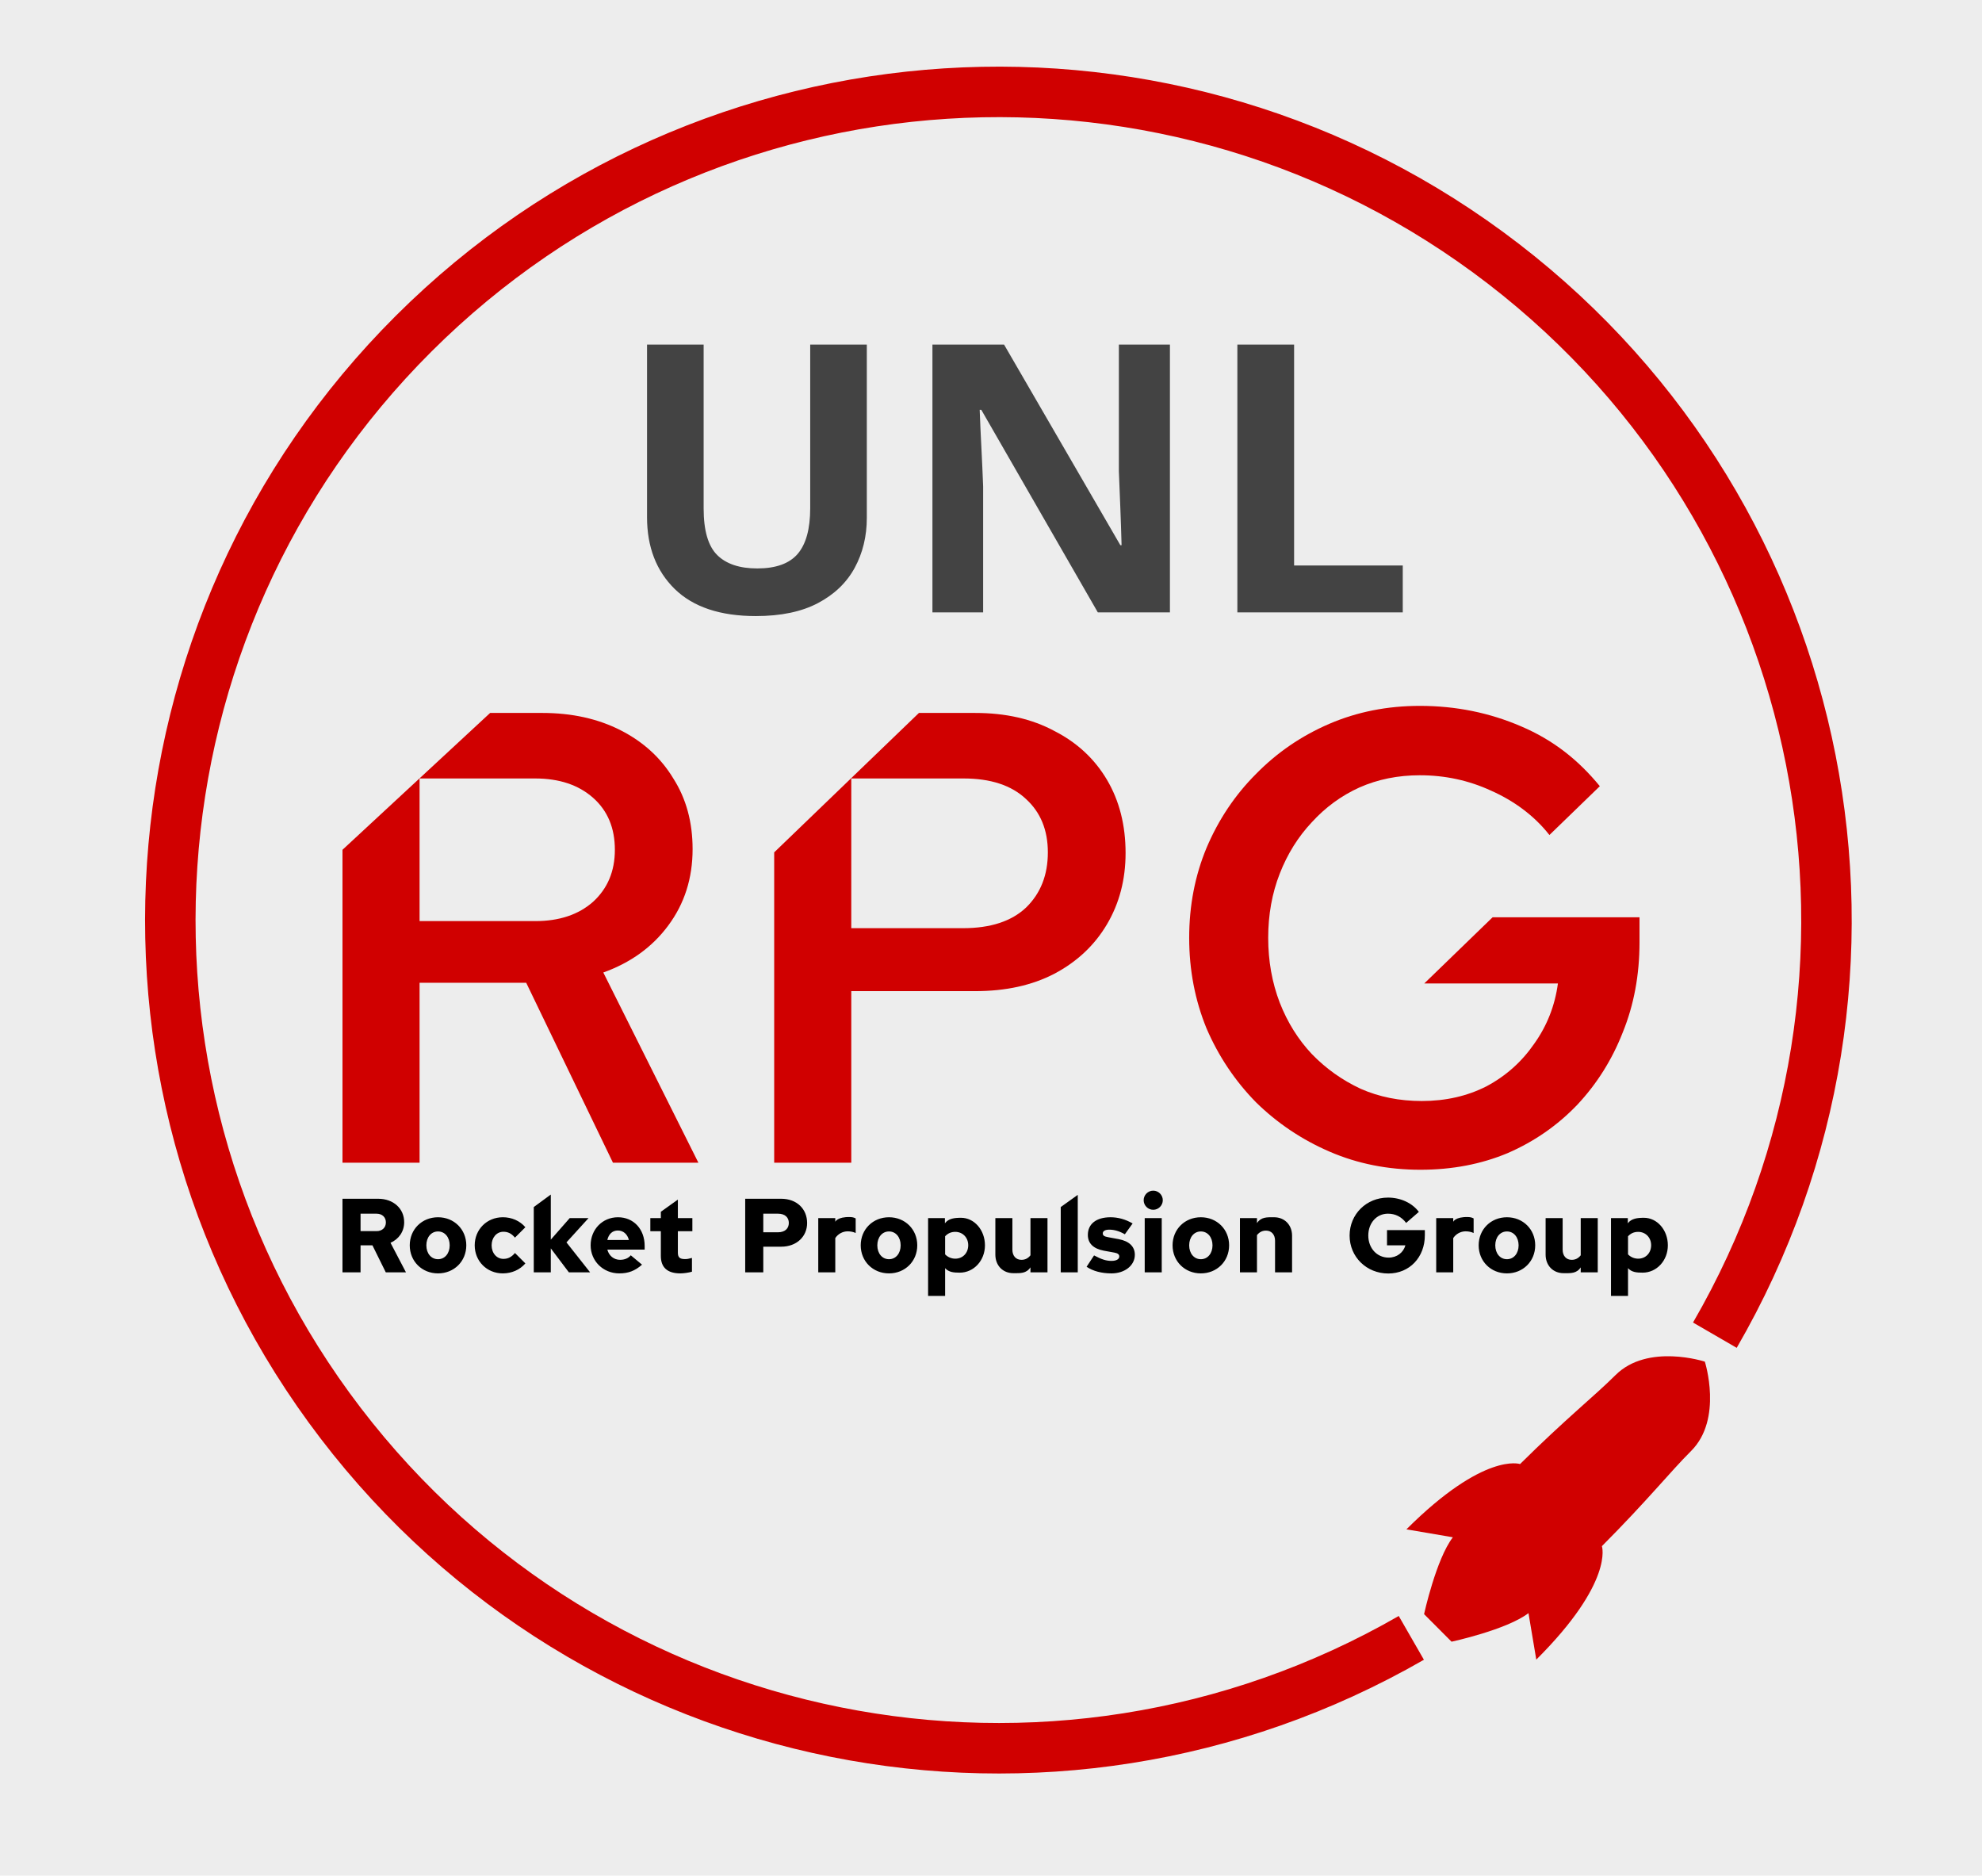
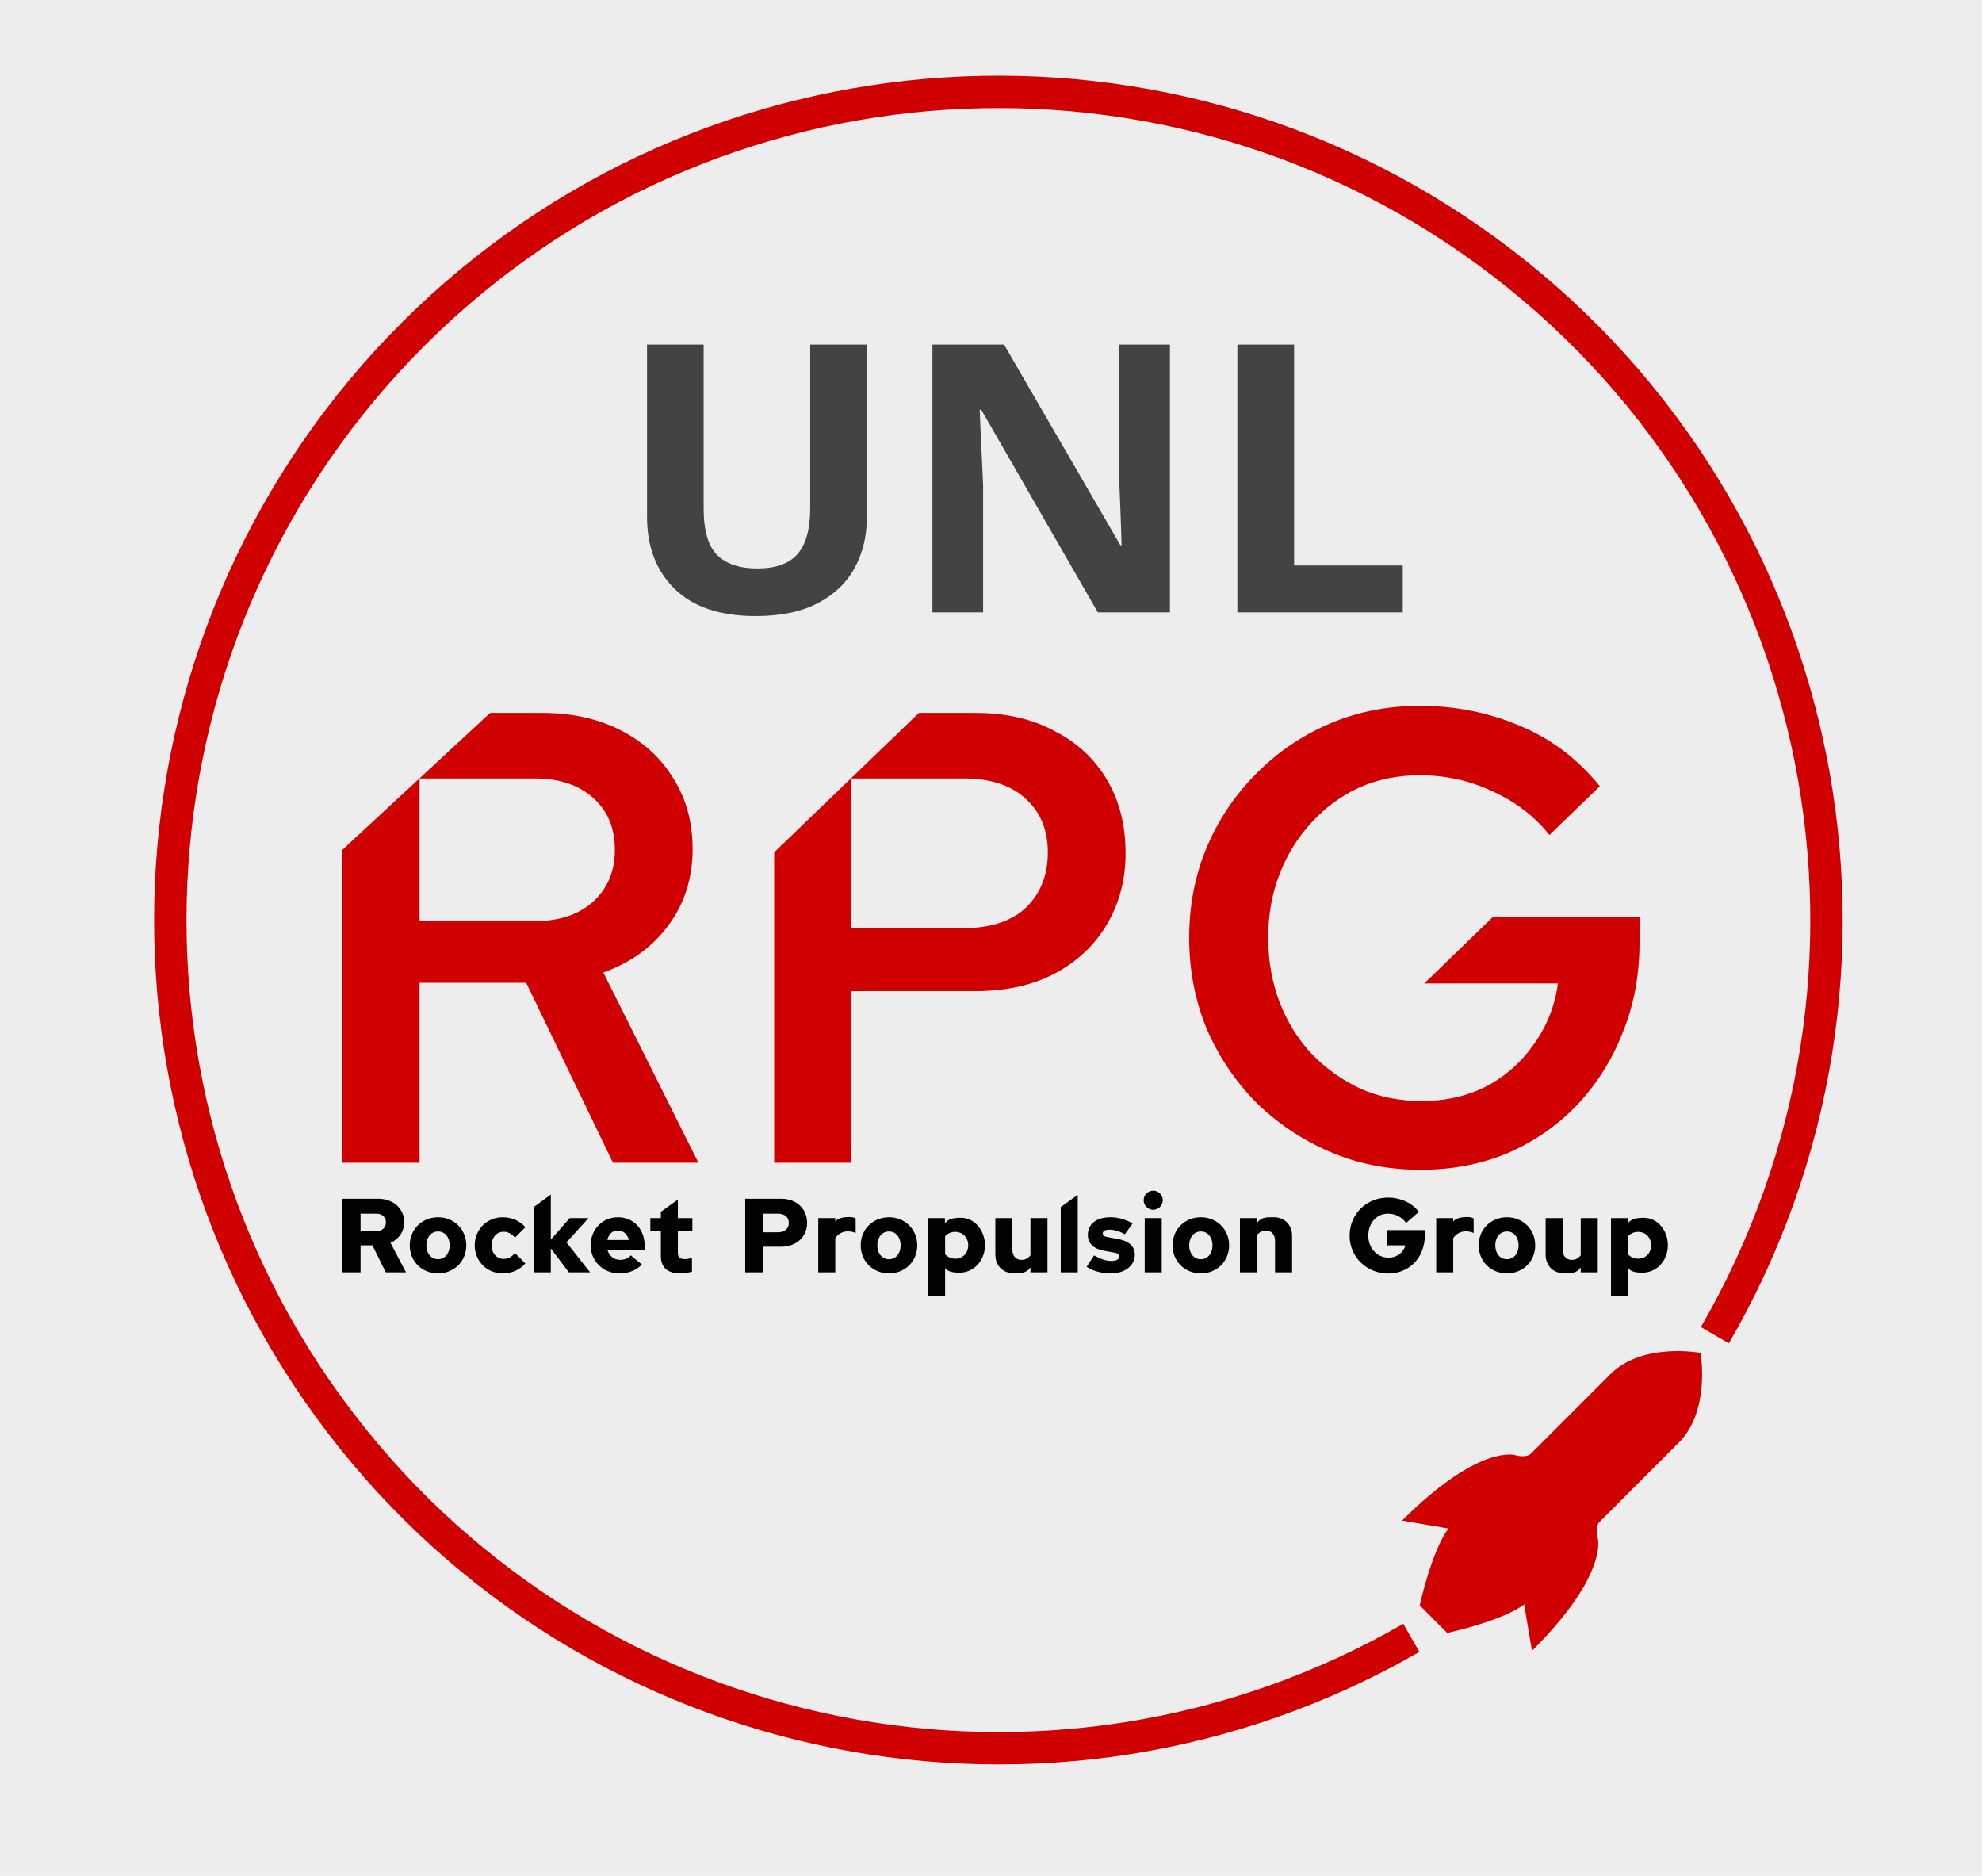
<svg xmlns="http://www.w3.org/2000/svg" width="251.661mm" height="238.125mm" viewBox="0 0 251.661 238.125" version="1.1" id="svg1">
  <defs id="defs1" />
  <g id="layer1" transform="translate(20.90209,-29.63333)">
    <rect style="fill:#ededed;fill-opacity:1;stroke-width:0.51" id="rect6-0" width="251.661" height="238.125" x="-20.902" y="29.633" />
    <path id="path1-3-2" style="font-weight:bold;font-size:23.181px;font-family:'Red Hat Text';-inkscape-font-specification:'Red Hat Text Bold';stroke-width:0.417" d="m 101.118,184.24 c -0.827,0 -1.588,0.087 -2.042,0.701 v -0.661 h -2.135 v 9.882 h 2.162 v -3.528 c 0.454,0.52 1.108,0.572 1.855,0.572 1.788,0 3.203,-1.535 3.203,-3.47 0,-1.935 -1.348,-3.497 -3.043,-3.497 z m -0.721,1.788 c 0.934,0 1.641,0.721 1.641,1.695 0,0.988 -0.694,1.708 -1.641,1.708 -0.507,0 -0.961,-0.2 -1.294,-0.547 v -2.296 c 0.347,-0.374 0.761,-0.561 1.294,-0.561 z m 65.091,-1.882 c -1.602,-0.04 -1.868,0.599 -1.868,0.599 v -0.466 h -2.162 v 6.886 h 2.162 v -4.351 c 0.347,-0.52 0.934,-0.854 1.575,-0.854 0.374,0 0.747,0.08 1.014,0.214 v -1.855 c -0.267,-0.133 -0.414,-0.16 -0.721,-0.173 z m -39.961,-3.35 c -0.667,0 -1.214,0.547 -1.214,1.214 0,0.667 0.547,1.214 1.214,1.214 0.667,0 1.215,-0.547 1.215,-1.214 0,-0.667 -0.547,-1.214 -1.215,-1.214 z m -76.492,0.494 -2.162,1.588 v 8.288 h 2.162 v -3.043 l 2.295,3.043 h 2.696 l -3.003,-3.803 2.803,-3.083 h -2.389 l -2.402,2.736 z m 66.91,0.04 -2.162,1.548 v 8.288 h 2.162 z m 39.387,0.347 c -2.736,0 -4.871,2.108 -4.871,4.818 0,2.709 2.148,4.818 4.911,4.818 2.696,0 4.644,-2.055 4.644,-4.858 v -0.654 h -4.805 v 1.935 h 2.335 c -0.254,0.921 -1.081,1.561 -2.135,1.561 -1.481,0 -2.576,-1.201 -2.576,-2.803 0,-1.588 1.054,-2.776 2.496,-2.776 0.921,0 1.721,0.387 2.309,1.174 l 1.615,-1.401 c -0.867,-1.161 -2.362,-1.815 -3.924,-1.815 z m -132.748,0.147 v 9.342 h 2.295 v -3.43 h 1.508 l 1.695,3.43 H 30.645 l -1.962,-3.75 c 1.054,-0.467 1.735,-1.428 1.735,-2.616 0,-1.735 -1.375,-2.976 -3.296,-2.976 z m 51.135,0 v 9.342 h 2.296 v -3.256 h 2.269 c 1.988,0 3.296,-1.308 3.296,-3.003 0,-1.788 -1.308,-3.083 -3.296,-3.083 z m -8.55,0.107 -2.162,1.548 3.1e-4,0.801 h -1.335 v 1.668 h 1.335 v 3.136 c 0,1.468 0.841,2.215 2.469,2.215 0.44,0 1.081,-0.093 1.481,-0.214 v -1.748 c -0.427,0.12 -0.627,0.147 -0.881,0.147 -0.667,0 -0.908,-0.213 -0.908,-0.827 v -2.709 h 1.842 v -1.668 H 65.17 Z m -40.29,1.788 h 2.028 c 0.707,0 1.188,0.44 1.188,1.108 0,0.667 -0.481,1.108 -1.188,1.108 h -2.028 z m 51.136,0 h 1.868 c 0.921,0 1.375,0.507 1.375,1.174 0,0.681 -0.454,1.188 -1.388,1.188 h -1.855 z m 11.01,0.427 c -1.602,-0.04 -1.868,0.599 -1.868,0.599 v -0.466 H 82.995 v 6.886 h 2.162 v -4.351 c 0.347,-0.52 0.934,-0.854 1.575,-0.854 0.374,0 0.747,0.08 1.014,0.214 v -1.855 c -0.267,-0.133 -0.414,-0.16 -0.721,-0.173 z m -52.31,0.027 c -2.042,0 -3.59,1.535 -3.59,3.563 0,2.029 1.548,3.563 3.59,3.563 2.042,0 3.59,-1.535 3.59,-3.563 0,-2.029 -1.548,-3.563 -3.59,-3.563 z m 8.221,0 c -2.015,0 -3.563,1.548 -3.563,3.563 0,2.015 1.548,3.563 3.563,3.563 1.134,0 2.175,-0.454 2.869,-1.268 l -1.321,-1.321 c -0.44,0.52 -0.881,0.747 -1.468,0.747 -0.854,0 -1.495,-0.734 -1.495,-1.722 0,-0.988 0.641,-1.722 1.495,-1.722 0.587,0 1.028,0.227 1.468,0.747 l 1.321,-1.321 c -0.694,-0.814 -1.735,-1.268 -2.869,-1.268 z m 14.627,0 c -1.975,0 -3.47,1.548 -3.47,3.563 0,2.002 1.601,3.563 3.63,3.563 1.161,0 2.002,-0.32 2.896,-1.108 l -1.428,-1.188 c -0.307,0.374 -0.787,0.574 -1.361,0.574 -0.787,0 -1.415,-0.52 -1.615,-1.294 h 4.738 v -0.467 c 0,-2.135 -1.401,-3.643 -3.39,-3.643 z m 34.413,0 c -2.042,0 -3.59,1.535 -3.59,3.563 0,2.029 1.548,3.563 3.59,3.563 2.042,0 3.59,-1.535 3.59,-3.563 0,-2.029 -1.548,-3.563 -3.59,-3.563 z m 28.133,0 c -1.802,0 -2.883,0.841 -2.883,2.242 0,1.068 0.694,1.748 2.029,2.002 l 1.321,0.24 c 0.44,0.08 0.641,0.227 0.641,0.494 0,0.347 -0.374,0.561 -0.988,0.561 -0.667,0 -1.228,-0.174 -2.215,-0.694 l -0.948,1.441 c 0.801,0.547 1.908,0.841 3.163,0.841 1.695,0 2.963,-1.014 2.963,-2.362 0,-1.041 -0.707,-1.735 -2.068,-1.989 l -1.295,-0.24 c -0.534,-0.093 -0.707,-0.214 -0.707,-0.494 0,-0.294 0.307,-0.467 0.827,-0.467 0.641,0 1.281,0.187 1.975,0.587 l 0.987,-1.375 c -0.894,-0.52 -1.842,-0.787 -2.803,-0.787 z m 11.464,0 c -2.042,0 -3.59,1.535 -3.59,3.563 0,2.029 1.548,3.563 3.59,3.563 2.042,0 3.59,-1.535 3.59,-3.563 0,-2.029 -1.548,-3.563 -3.59,-3.563 z m 9.302,0 c -0.894,0 -1.642,-0.058 -2.175,0.743 v -0.636 h -2.162 v 6.886 h 2.162 v -4.724 c 0.307,-0.387 0.68,-0.574 1.147,-0.574 0.694,0 1.148,0.507 1.148,1.281 v 4.017 h 2.162 v -4.644 c 0,-1.375 -0.947,-2.349 -2.282,-2.349 z m 29.564,0 c -2.042,0 -3.59,1.535 -3.59,3.563 0,2.029 1.548,3.563 3.59,3.563 2.042,0 3.59,-1.535 3.59,-3.563 0,-2.029 -1.548,-3.563 -3.59,-3.563 z m 17.389,0.067 c -0.827,0 -1.588,0.087 -2.042,0.701 v -0.661 h -2.135 v 9.882 h 2.162 v -3.528 c 0.454,0.52 1.108,0.572 1.855,0.572 1.788,0 3.203,-1.535 3.203,-3.47 0,-1.935 -1.348,-3.497 -3.043,-3.497 z m -82.346,0.04 v 4.644 c 0,1.375 0.947,2.349 2.282,2.349 0.894,0 1.642,0.058 2.175,-0.743 v 0.636 h 2.162 v -6.886 h -2.162 v 4.724 c -0.307,0.387 -0.681,0.574 -1.148,0.574 -0.694,0 -1.147,-0.507 -1.147,-1.281 v -4.017 z m 18.964,0 v 6.886 h 2.162 v -6.886 z m 50.904,0 v 4.644 c 0,1.375 0.947,2.349 2.282,2.349 0.894,0 1.642,0.065 2.175,-0.736 v 0.629 h 2.162 v -6.886 h -2.162 v 4.724 c -0.307,0.387 -0.681,0.574 -1.148,0.574 -0.694,0 -1.147,-0.507 -1.147,-1.281 v -4.017 z m -117.801,1.575 c 0.694,0 1.214,0.467 1.401,1.201 h -2.736 c 0.173,-0.761 0.654,-1.201 1.335,-1.201 z m -22.834,0.12 c 0.867,0 1.481,0.734 1.481,1.762 0,1.028 -0.614,1.762 -1.481,1.762 -0.867,0 -1.481,-0.734 -1.481,-1.762 0,-1.028 0.614,-1.762 1.481,-1.762 z m 57.261,0 c 0.867,0 1.481,0.734 1.481,1.762 0,1.028 -0.614,1.762 -1.481,1.762 -0.867,0 -1.481,-0.734 -1.481,-1.762 0,-1.028 0.614,-1.762 1.481,-1.762 z m 39.597,0 c 0.867,0 1.481,0.734 1.481,1.762 0,1.028 -0.614,1.762 -1.481,1.762 -0.867,0 -1.481,-0.734 -1.481,-1.762 0,-1.028 0.614,-1.762 1.481,-1.762 z m 38.866,0 c 0.867,0 1.481,0.734 1.481,1.762 0,1.028 -0.614,1.762 -1.481,1.762 -0.867,0 -1.481,-0.734 -1.481,-1.762 0,-1.028 0.614,-1.762 1.481,-1.762 z m 16.669,0.053 c 0.934,0 1.641,0.721 1.641,1.695 0,0.988 -0.694,1.708 -1.641,1.708 -0.507,0 -0.961,-0.2 -1.294,-0.547 v -2.296 c 0.347,-0.374 0.761,-0.56 1.294,-0.56 z" />
-     <path style="fill:none;fill-opacity:1;stroke:#d00000;stroke-width:6.41;stroke-linecap:butt;stroke-linejoin:round;stroke-dasharray:none;stroke-opacity:1" id="path14-7" d="M 280.006,55.639 A 105.14,105.14 0 0 1 164.725,132.667 105.14,105.14 0 0 1 73.309,28.426 105.14,105.14 0 0 1 164.725,-75.814 105.14,105.14 0 0 1 280.006,1.214" transform="rotate(45.08517)" />
+     <path style="fill:none;fill-opacity:1;stroke:#d00000;stroke-width:4.11;stroke-linecap:butt;stroke-linejoin:round;stroke-dasharray:none;stroke-opacity:1" id="path14-7" d="M 280.006,55.639 A 105.14,105.14 0 0 1 164.725,132.667 105.14,105.14 0 0 1 73.309,28.426 105.14,105.14 0 0 1 164.725,-75.814 105.14,105.14 0 0 1 280.006,1.214" transform="rotate(45.08517)" />
    <g id="g2-7" style="fill:#d00000;fill-opacity:1" transform="matrix(0.5864726,0,0,0.5864726,-44.73968,43.78181)">
      <path d="m 114.795,227.569 v -67.734 l 31.966,-29.625 h 11.289 c 6.398,0 12.054,1.252 16.968,3.755 4.914,2.504 8.716,5.981 11.405,10.431 2.782,4.358 4.173,9.458 4.173,15.299 0,6.305 -1.762,11.822 -5.285,16.551 -3.431,4.636 -8.113,8.021 -14.047,10.153 l 20.584,41.169 H 173.349 L 154.573,188.626 h -23.088 v 38.943 z m 16.69,-52.295 h 25.035 c 5.192,0 9.365,-1.391 12.518,-4.173 3.153,-2.874 4.729,-6.63 4.729,-11.266 0,-4.729 -1.576,-8.484 -4.729,-11.266 -3.153,-2.782 -7.325,-4.173 -12.518,-4.173 h -25.035 z" style="font-weight:600;font-size:50.8px;font-family:'Red Hat Text';-inkscape-font-specification:'Red Hat Text Semi-Bold';fill:#d00000;fill-opacity:1;stroke-width:0.724" id="path1-8-5" />
      <path style="font-weight:600;font-size:50.8px;font-family:'Red Hat Text';-inkscape-font-specification:'Red Hat Text Semi-Bold';fill:#d00000;fill-opacity:1;stroke-width:0.724" d="m 348.178,229.099 c -7.047,0 -13.584,-1.298 -19.611,-3.894 -6.027,-2.596 -11.358,-6.166 -15.995,-10.709 -4.543,-4.636 -8.113,-9.968 -10.709,-15.995 -2.503,-6.12 -3.755,-12.657 -3.755,-19.611 0,-6.954 1.252,-13.445 3.755,-19.472 2.596,-6.12 6.166,-11.451 10.709,-15.995 4.543,-4.636 9.829,-8.252 15.856,-10.849 6.027,-2.596 12.564,-3.894 19.611,-3.894 7.789,0 15.114,1.484 21.975,4.451 6.954,2.967 12.365,7.279 17.001,12.935 l -10.915,10.57 c -3.338,-4.265 -7.802,-7.464 -12.623,-9.597 -4.822,-2.225 -9.968,-3.338 -15.438,-3.338 -4.729,0 -9.087,0.881 -13.074,2.643 -3.894,1.762 -7.325,4.265 -10.292,7.511 -2.967,3.153 -5.285,6.861 -6.954,11.127 -1.669,4.265 -2.504,8.901 -2.504,13.908 0,5.007 0.835,9.69 2.504,14.047 1.669,4.265 3.987,7.974 6.954,11.127 3.06,3.153 6.583,5.656 10.57,7.511 3.987,1.762 8.391,2.643 13.213,2.643 5.192,0 9.875,-1.066 14.047,-3.199 4.173,-2.225 7.603,-5.285 10.292,-9.18 2.782,-3.894 4.497,-8.252 5.146,-13.074 h -28.929 l 14.793,-14.326 h 31.801 v 5.424 c 0,7.047 -1.205,13.537 -3.616,19.472 -2.318,5.934 -5.61,11.173 -9.875,15.716 -4.265,4.451 -9.272,7.928 -15.021,10.431 -5.749,2.411 -12.054,3.616 -18.915,3.616 z" id="G-9-4" aria-label="RPG" />
      <path d="m 208.259,227.569 v -67.177 l 31.339,-30.181 h 12.194 c 6.583,0 12.286,1.298 17.107,3.894 4.914,2.504 8.716,6.027 11.405,10.57 2.689,4.543 4.033,9.829 4.033,15.856 0,5.749 -1.344,10.895 -4.033,15.438 -2.689,4.543 -6.491,8.113 -11.405,10.709 -4.822,2.504 -10.524,3.755 -17.107,3.755 H 224.95 v 37.135 z m 16.69,-50.766 h 24.201 c 5.934,0 10.478,-1.484 13.63,-4.451 3.153,-3.06 4.729,-7.047 4.729,-11.961 0,-4.822 -1.576,-8.67 -4.729,-11.544 -3.153,-2.967 -7.65,-4.451 -13.491,-4.451 H 224.95 Z" style="font-weight:600;font-size:50.8px;font-family:'Red Hat Text';-inkscape-font-specification:'Red Hat Text Semi-Bold';fill:#d00000;fill-opacity:1;stroke-width:0.724" id="P-7-8" />
    </g>
-     <path id="rect12-6-1" style="display:inline;fill:#d00000;fill-opacity:1;stroke-width:6.391;stroke-linejoin:round" d="m 195.567,202.504 c 0,0 -7.25,-2.374 -11.346,1.711 -2.709,2.701 -6.194,5.425 -12.164,11.338 l 0.043,-0.048 c 0,0 -4.535,-1.573 -14.426,8.289 l 5.899,1.008 c -2.126,2.763 -3.656,9.757 -3.656,9.757 l 3.49,3.5 c 0,0 6.999,-1.509 9.768,-3.627 l 0.99,5.902 c 9.891,-9.862 8.332,-14.401 8.332,-14.401 l -0.048,0.043 c 5.93,-5.953 8.665,-9.43 11.374,-12.131 4.075,-4.063 1.744,-11.341 1.744,-11.341 z" />
+     <path id="rect12-6-1" style="display:inline;fill:#d00000;fill-opacity:1;stroke-width:6.391;stroke-linejoin:round" d="m 195.018,201.39 c 0,0 -7.351,-1.387 -11.441,2.704 l -10.115,10.115 c 0,0 -0.553,0.547 -1.912,0.183 0,0 -4.535,-1.573 -14.426,8.289 l 5.899,1.008 c -2.126,2.763 -3.656,9.757 -3.656,9.757 l 3.49,3.5 c 0,0 6.999,-1.509 9.768,-3.627 l 0.99,5.902 c 9.891,-9.862 8.332,-14.401 8.332,-14.401 -0.365,-1.361 0.2,-1.925 0.2,-1.925 l 10.115,-10.115 c 4.069,-4.069 2.756,-11.389 2.756,-11.389 z" />
    <text xml:space="preserve" style="font-style:normal;font-variant:normal;font-weight:bold;font-stretch:normal;font-size:47.625px;font-family:'Red Hat Text';-inkscape-font-specification:'Red Hat Text Bold';fill:#434343;fill-opacity:1;stroke-width:0.724" x="57.206" y="107.378" id="text7-5">
      <tspan id="tspan7-4" style="font-style:normal;font-variant:normal;font-weight:bold;font-stretch:normal;font-size:47.625px;font-family:'Work Sans';-inkscape-font-specification:'Work Sans Bold';fill:#434343;fill-opacity:1;stroke-width:0.724" x="57.206" y="107.378">UNL</tspan>
    </text>
  </g>
</svg>
